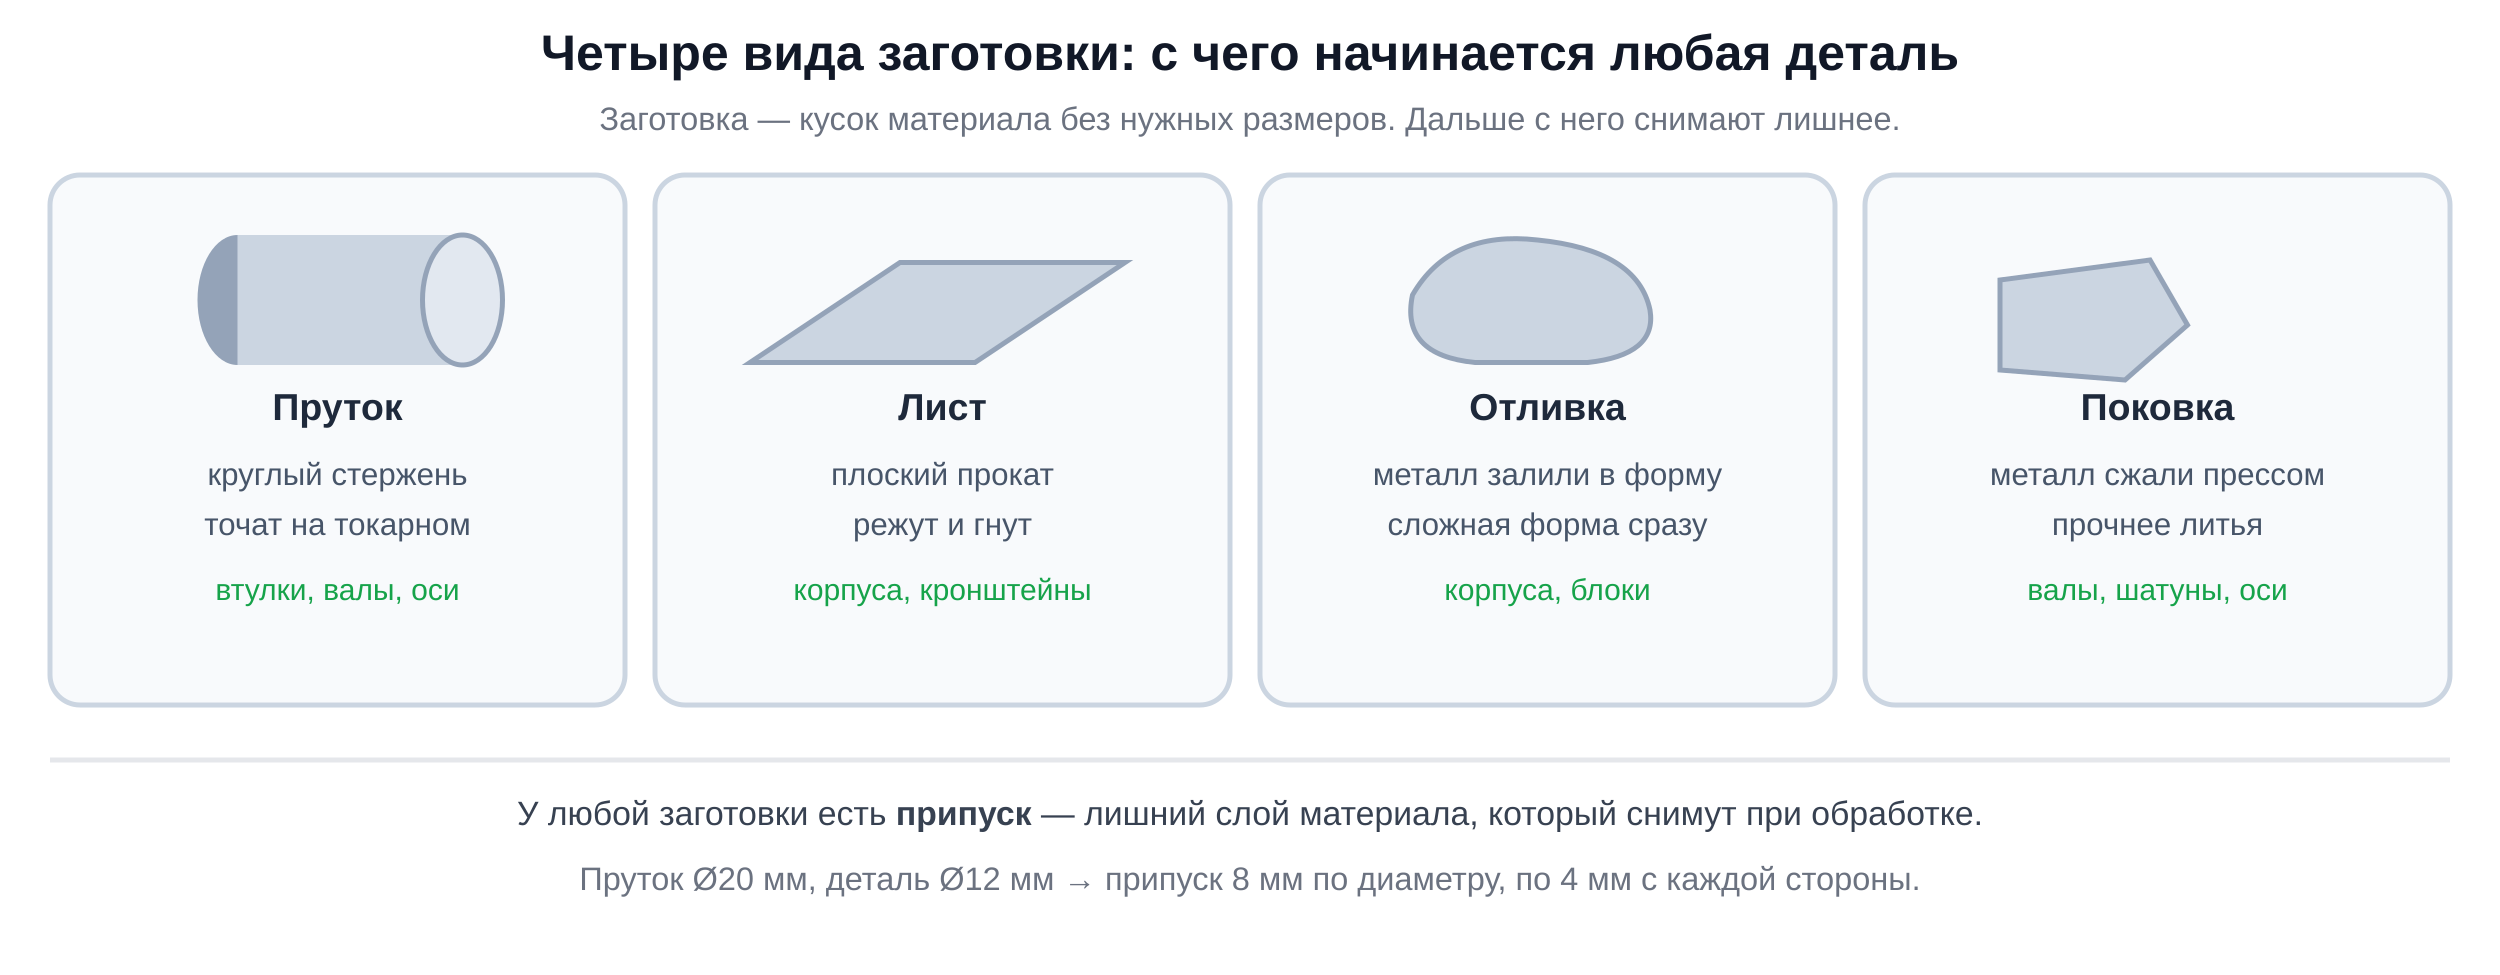
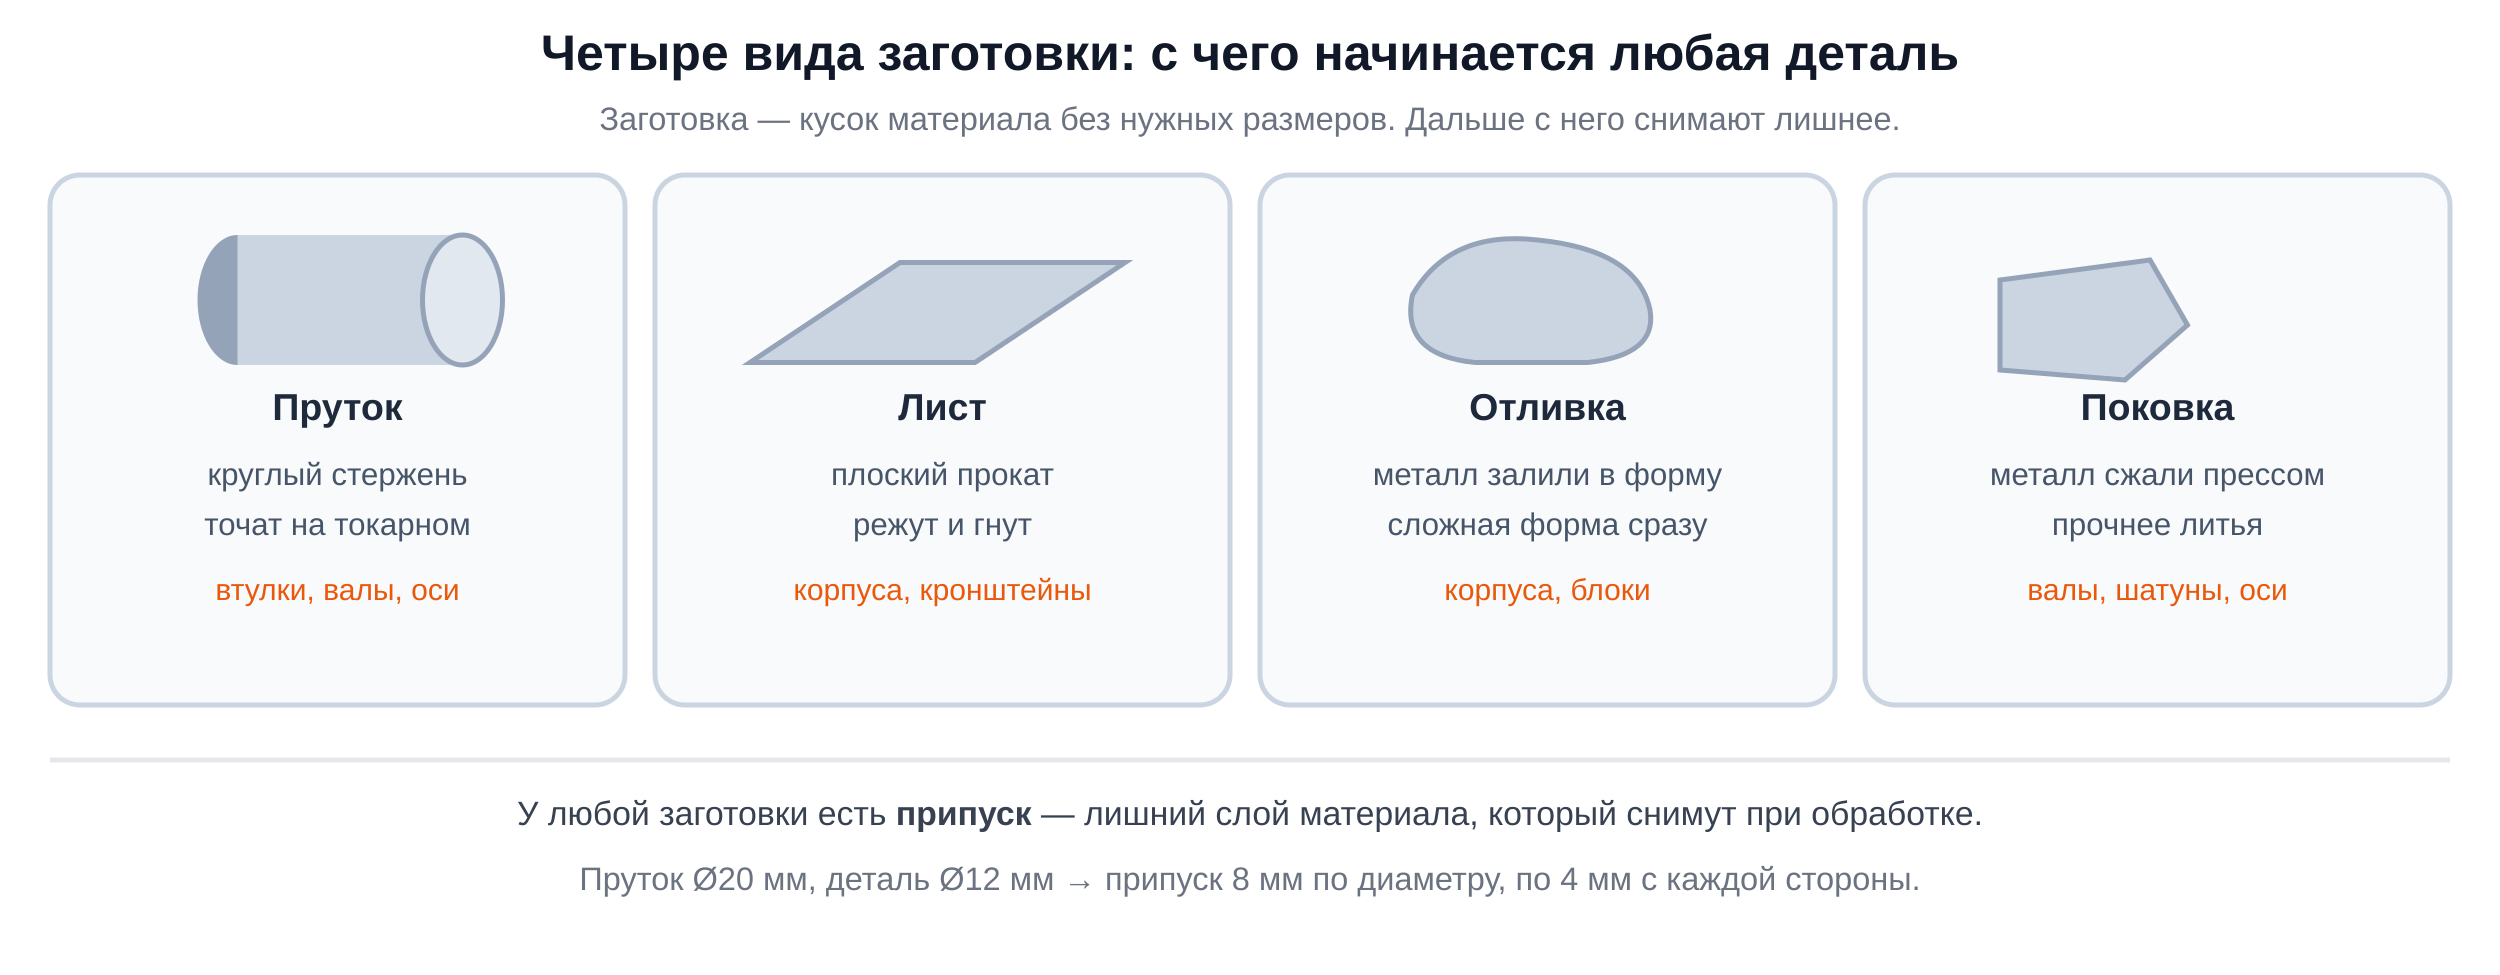
<svg xmlns="http://www.w3.org/2000/svg" width="1000" height="390" viewBox="0 0 1000 390" font-family="Arial, Helvetica, sans-serif">
  <rect width="1000" height="390" fill="#ffffff" />
  <text x="500" y="28" text-anchor="middle" font-size="20" font-weight="bold" fill="#111827">Четыре вида заготовки: с чего начинается любая деталь</text>
  <text x="500" y="52" text-anchor="middle" font-size="13" fill="#6b7280">Заготовка — кусок материала без нужных размеров. Дальше с него снимают лишнее.</text>
  <g fill="#f8fafc" stroke="#cbd5e1" stroke-width="2">
    <rect x="20" y="70" width="230" height="212" rx="12" />
    <rect x="262" y="70" width="230" height="212" rx="12" />
    <rect x="504" y="70" width="230" height="212" rx="12" />
    <rect x="746" y="70" width="234" height="212" rx="12" />
  </g>
  <ellipse cx="95" cy="120" rx="16" ry="26" fill="#94a3b8" />
  <rect x="95" y="94" width="90" height="52" fill="#cbd5e1" />
  <ellipse cx="185" cy="120" rx="16" ry="26" fill="#e2e8f0" stroke="#94a3b8" stroke-width="2" />
  <text x="135" y="168" text-anchor="middle" font-size="15" font-weight="bold" fill="#1e293b">Пруток</text>
  <text x="135" y="194" text-anchor="middle" font-size="12.5" fill="#475569">круглый стержень</text>
  <text x="135" y="214" text-anchor="middle" font-size="12.5" fill="#475569">точат на токарном</text>
-   <text x="135" y="240" text-anchor="middle" font-size="12" fill="#16A34A">втулки, валы, оси</text>
+   <text x="135" y="240" text-anchor="middle" font-size="12" fill="#EA580C">втулки, валы, оси</text>
  <path d="M300,145 L390,145 L450,105 L360,105 z" fill="#cbd5e1" stroke="#94a3b8" stroke-width="2" />
  <text x="377" y="168" text-anchor="middle" font-size="15" font-weight="bold" fill="#1e293b">Лист</text>
  <text x="377" y="194" text-anchor="middle" font-size="12.5" fill="#475569">плоский прокат</text>
  <text x="377" y="214" text-anchor="middle" font-size="12.5" fill="#475569">режут и гнут</text>
-   <text x="377" y="240" text-anchor="middle" font-size="12" fill="#16A34A">корпуса, кронштейны</text>
+   <text x="377" y="240" text-anchor="middle" font-size="12" fill="#EA580C">корпуса, кронштейны</text>
  <path d="M565,118 Q580,92 615,96 Q655,100 660,124 Q663,142 635,145 L590,145 Q560,142 565,118 z" fill="#cbd5e1" stroke="#94a3b8" stroke-width="2" />
  <text x="619" y="168" text-anchor="middle" font-size="15" font-weight="bold" fill="#1e293b">Отливка</text>
  <text x="619" y="194" text-anchor="middle" font-size="12.5" fill="#475569">металл залили в форму</text>
  <text x="619" y="214" text-anchor="middle" font-size="12.5" fill="#475569">сложная форма сразу</text>
-   <text x="619" y="240" text-anchor="middle" font-size="12" fill="#16A34A">корпуса, блоки</text>
+   <text x="619" y="240" text-anchor="middle" font-size="12" fill="#EA580C">корпуса, блоки</text>
  <path d="M800,112 L860,104 L875,130 L850,152 L800,148 z" fill="#cbd5e1" stroke="#94a3b8" stroke-width="2" />
  <text x="863" y="168" text-anchor="middle" font-size="15" font-weight="bold" fill="#1e293b">Поковка</text>
  <text x="863" y="194" text-anchor="middle" font-size="12.5" fill="#475569">металл сжали прессом</text>
  <text x="863" y="214" text-anchor="middle" font-size="12.5" fill="#475569">прочнее литья</text>
-   <text x="863" y="240" text-anchor="middle" font-size="12" fill="#16A34A">валы, шатуны, оси</text>
+   <text x="863" y="240" text-anchor="middle" font-size="12" fill="#EA580C">валы, шатуны, оси</text>
  <line x1="20" y1="304" x2="980" y2="304" stroke="#e5e7eb" stroke-width="2" />
  <text x="500" y="330" text-anchor="middle" font-size="13.5" fill="#374151">У любой заготовки есть <tspan font-weight="bold">припуск</tspan> — лишний слой материала, который снимут при обработке.</text>
  <text x="500" y="356" text-anchor="middle" font-size="13" fill="#6b7280">Пруток Ø20 мм, деталь Ø12 мм → припуск 8 мм по диаметру, по 4 мм с каждой стороны.</text>
</svg>
